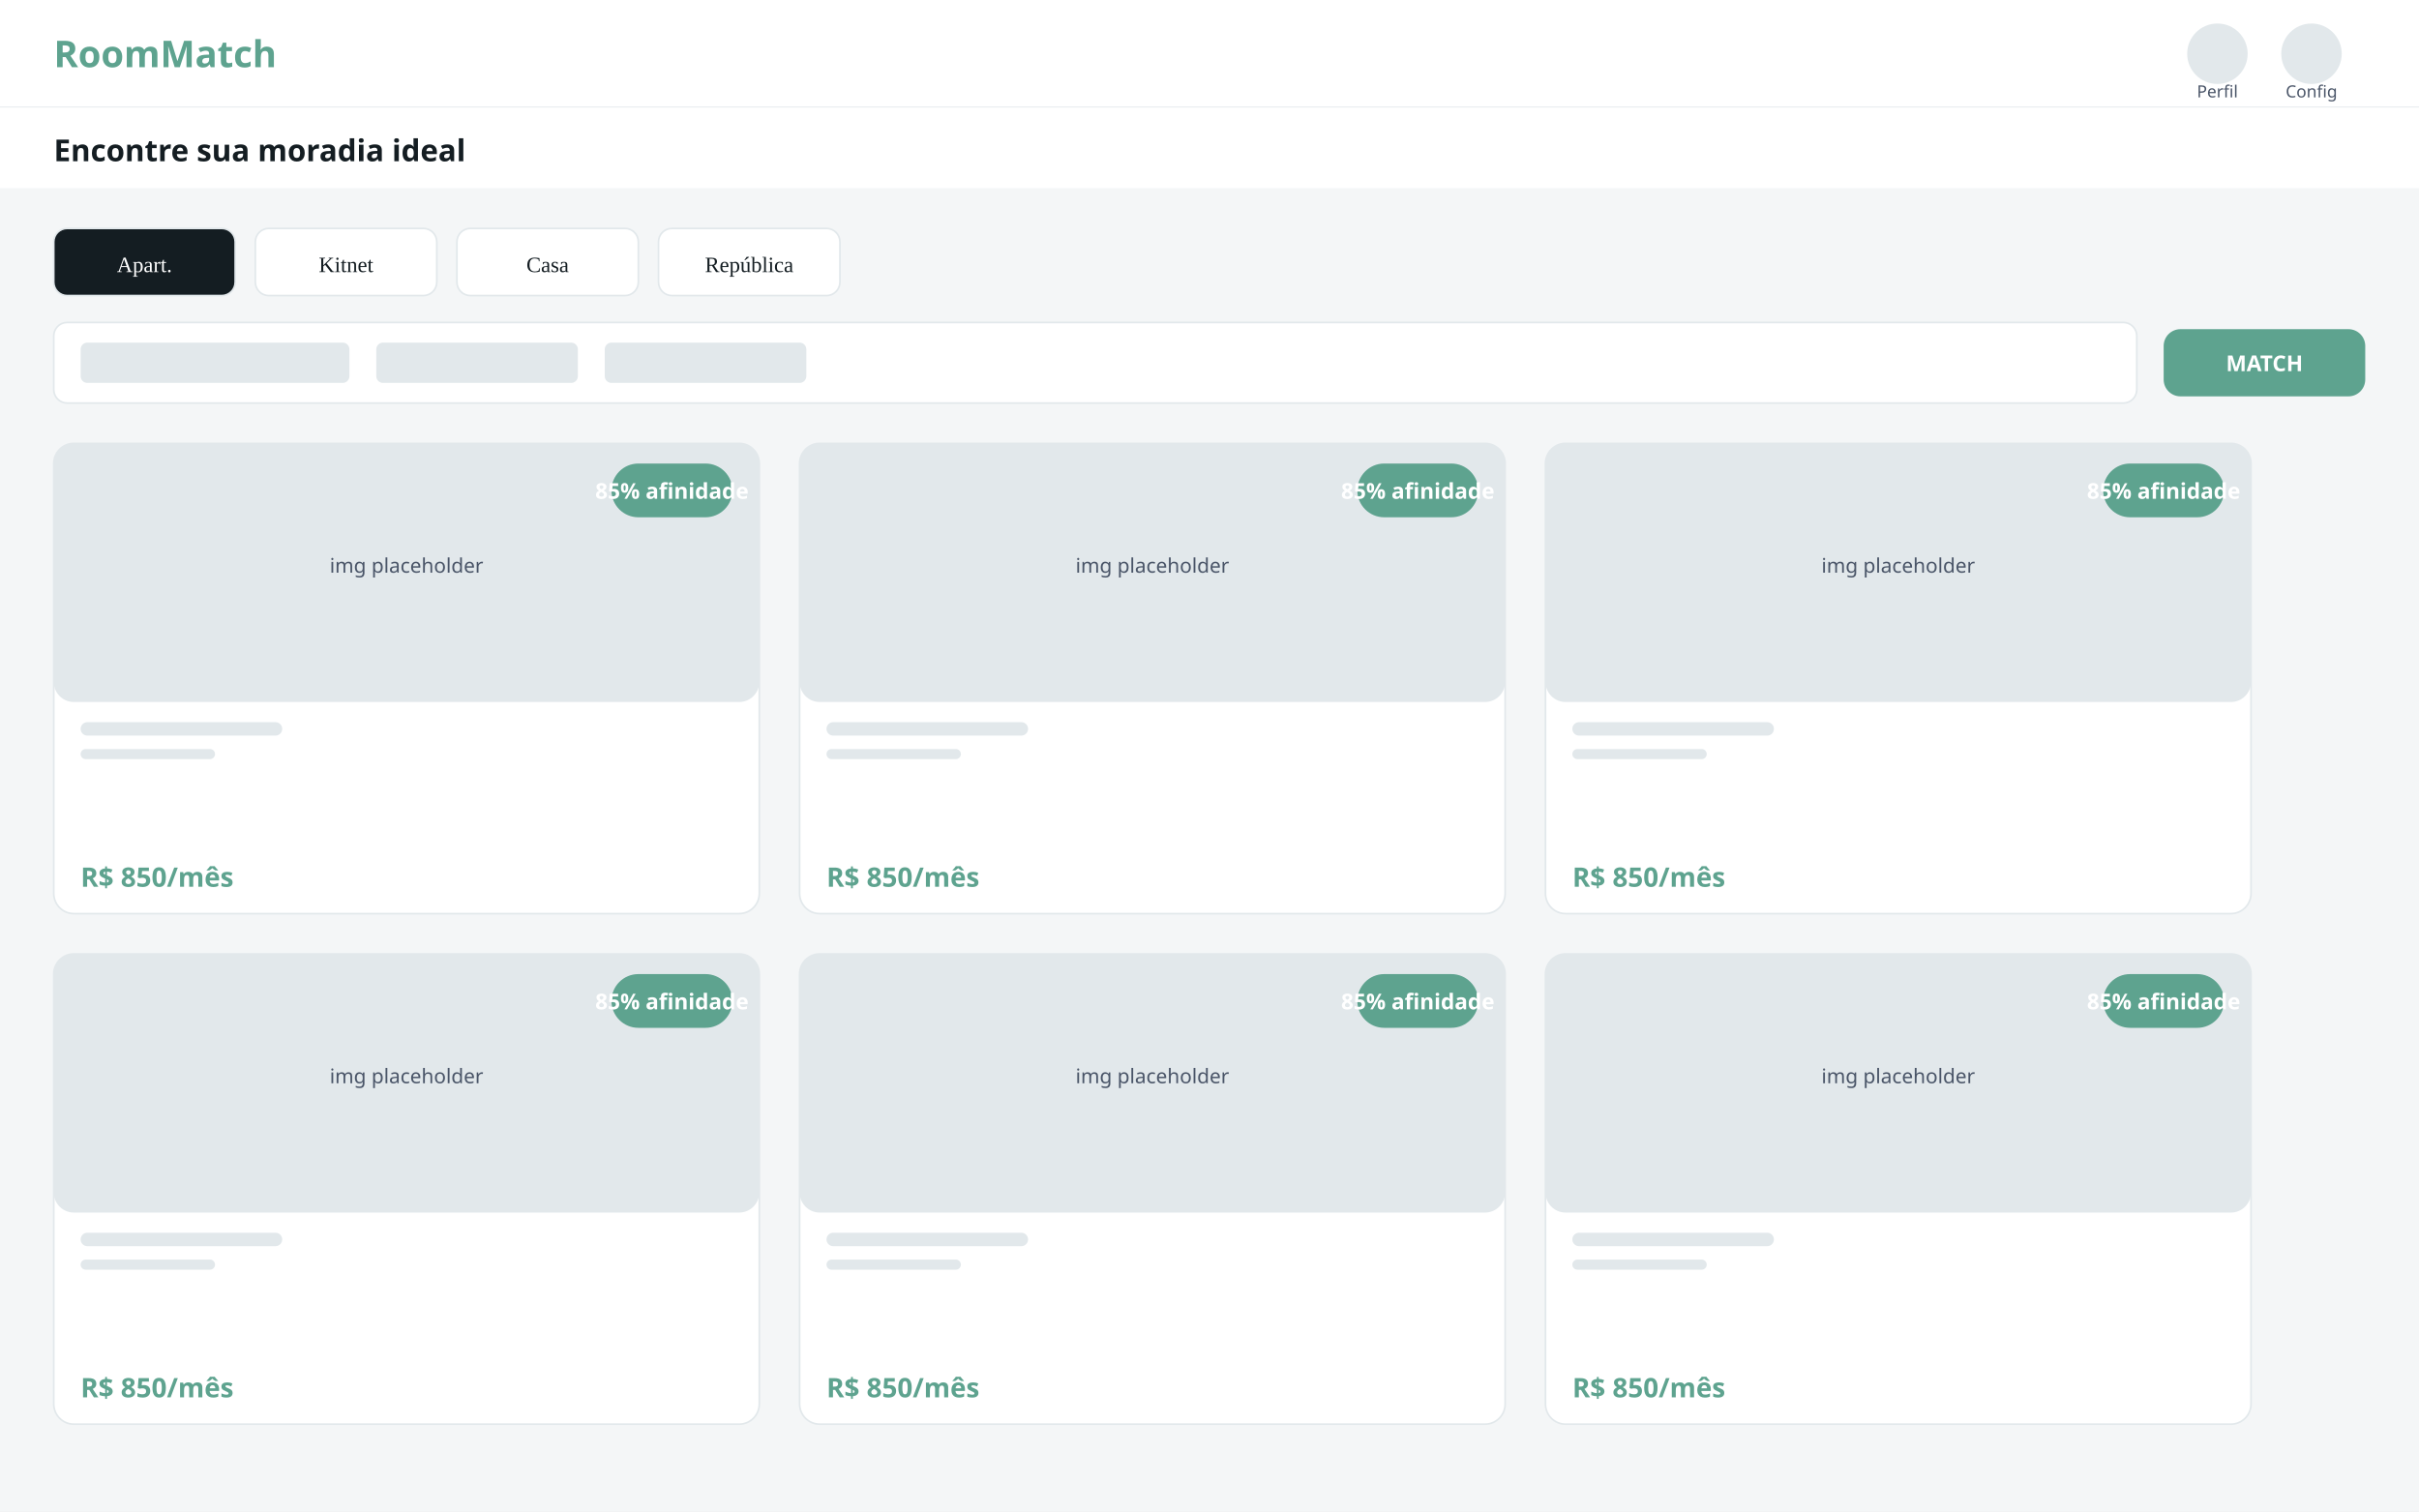
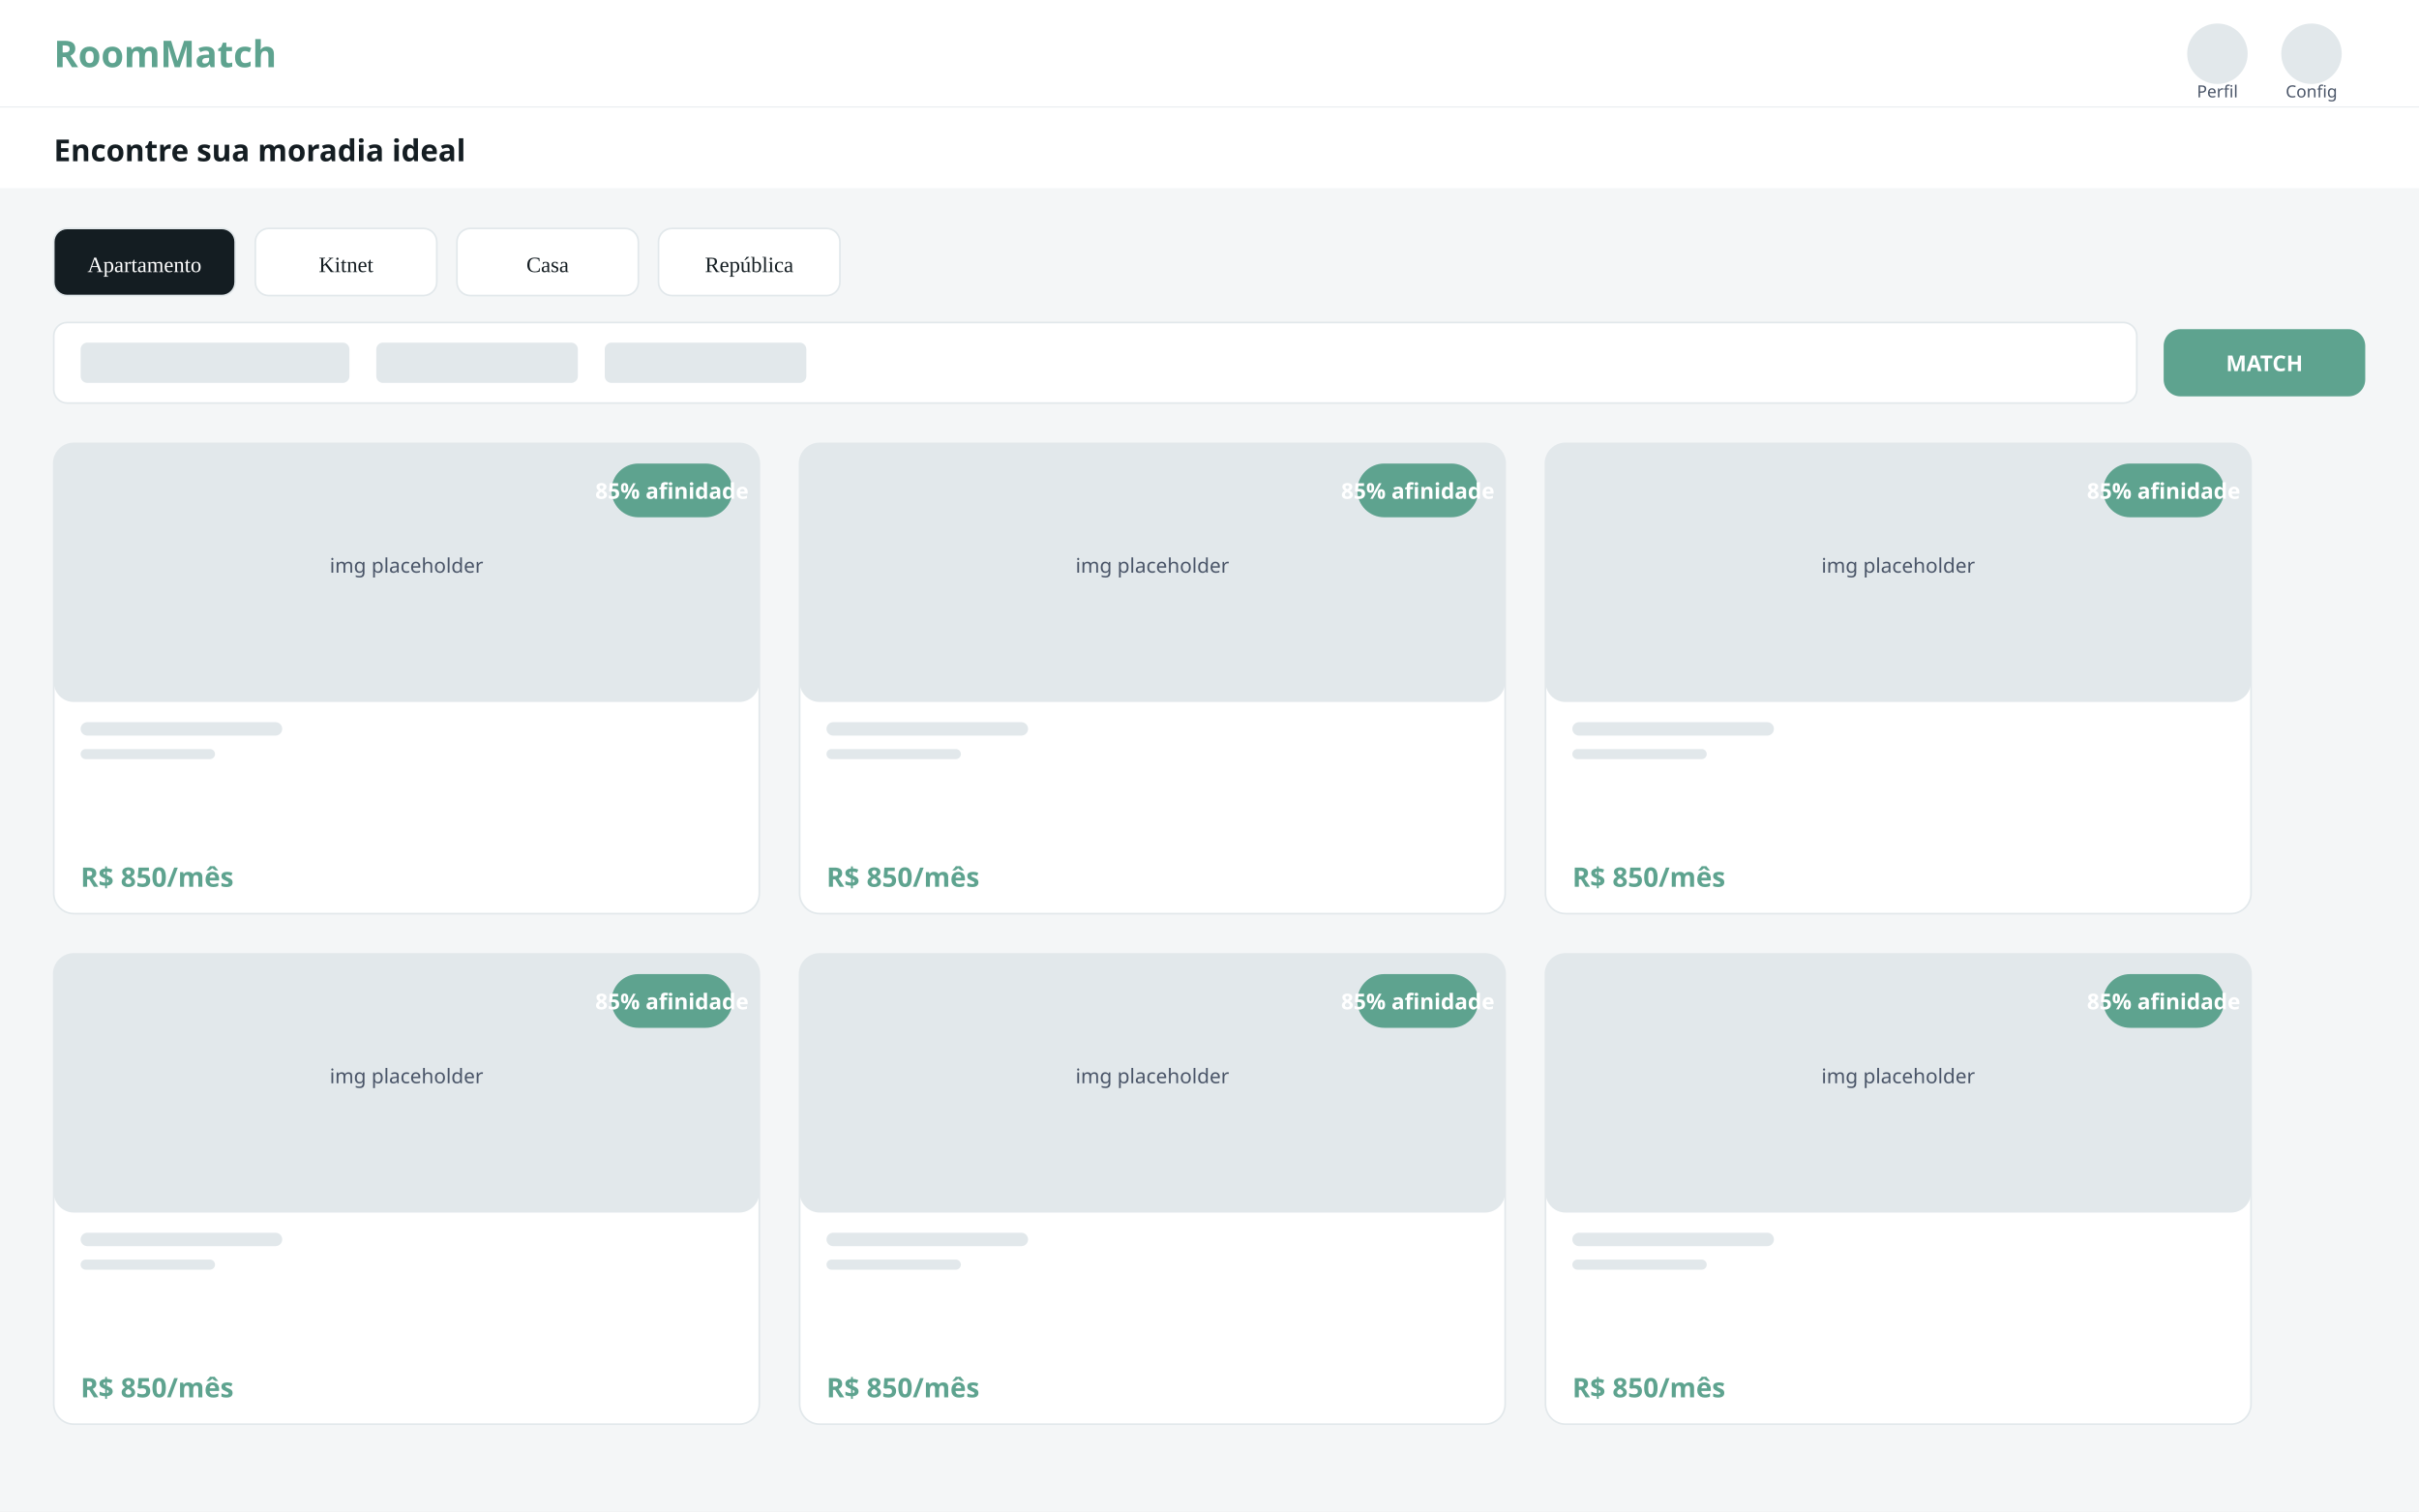
<svg xmlns="http://www.w3.org/2000/svg" width="1440" height="900" viewBox="0 0 1440 900" data-screen="Locatário · Mural (Web)">
  <rect id="bg" width="1440" height="900" fill="#F4F6F7" />
  <g id="component/header">
    <rect x="0" y="0" width="1440" height="64" fill="#FFFFFF" />
    <line x1="0" y1="64" x2="1440" y2="64" stroke="#E2E8EB" />
    <text x="32" y="40" font-family="Comfortaa,sans-serif" font-size="22" font-weight="700" fill="#5EA38F">RoomMatch</text>
    <g id="component/header/nav">
      <circle cx="1320" cy="32" r="18" fill="#E2E8EB" />
      <text x="1320" y="58" text-anchor="middle" font-family="DM Sans,sans-serif" font-size="10" fill="#4A5568">Perfil</text>
      <circle cx="1376" cy="32" r="18" fill="#E2E8EB" />
      <text x="1376" y="58" text-anchor="middle" font-family="DM Sans,sans-serif" font-size="10" fill="#4A5568">Config</text>
    </g>
  </g>
  <g id="component/page-title">
    <rect x="0" y="64" width="1440" height="48" fill="#FFFFFF" />
    <text x="32" y="96" font-family="Comfortaa,sans-serif" font-size="18" font-weight="700" fill="#141D22">Encontre sua moradia ideal</text>
  </g>
-   <g id="component/category-tab/Apart.">
+   <g id="component/category-tab/Apartamento">
    <rect x="32" y="136" width="108" height="40" rx="8" fill="#141D22" stroke="#E2E8EB" />
-     <text x="86" y="162" text-anchor="middle" font-size="13" fill="#FFFFFF">Apart.</text>
+     <text x="86" y="162" text-anchor="middle" font-size="13" fill="#FFFFFF">Apartamento</text>
  </g>
  <g id="component/category-tab/Kitnet">
    <rect x="152" y="136" width="108" height="40" rx="8" fill="#FFFFFF" stroke="#E2E8EB" />
    <text x="206" y="162" text-anchor="middle" font-size="13" fill="#141D22">Kitnet</text>
  </g>
  <g id="component/category-tab/Casa">
    <rect x="272" y="136" width="108" height="40" rx="8" fill="#FFFFFF" stroke="#E2E8EB" />
    <text x="326" y="162" text-anchor="middle" font-size="13" fill="#141D22">Casa</text>
  </g>
  <g id="component/category-tab/República">
    <rect x="392" y="136" width="108" height="40" rx="8" fill="#FFFFFF" stroke="#E2E8EB" />
    <text x="446" y="162" text-anchor="middle" font-size="13" fill="#141D22">República</text>
  </g>
  <g id="component/filter-bar">
    <rect x="32" y="192" width="1240" height="48" rx="8" fill="#FFFFFF" stroke="#E2E8EB" />
    <rect x="48" y="204" width="160" height="24" rx="4" fill="#E2E8EB" />
    <rect x="224" y="204" width="120" height="24" rx="4" fill="#E2E8EB" />
    <rect x="360" y="204" width="120" height="24" rx="4" fill="#E2E8EB" />
  </g>
  <g id="component/button/match">
    <rect x="1288" y="196" width="120" height="40" rx="10" fill="#5EA38F" />
    <text x="1348" y="221" text-anchor="middle" font-family="DM Sans,sans-serif" font-size="13" font-weight="600" fill="#FFFFFF">MATCH</text>
  </g>
  <g id="component/card-grid">
    <g id="component/card-imovel/card-0-0">
      <rect x="32" y="264" width="420" height="280" rx="12" fill="#FFFFFF" stroke="#E2E8EB" />
      <rect x="32" y="264" width="420" height="154" rx="12" fill="#E2E8EB" />
      <text x="242" y="341" text-anchor="middle" font-family="DM Sans,sans-serif" font-size="12" fill="#4A5568">img placeholder</text>
      <g id="component/badge-afinidade">
        <rect x="364" y="276" width="72" height="32" rx="16" fill="#5EA38F" />
        <text x="400" y="297" text-anchor="middle" font-family="DM Sans,sans-serif" font-size="13" font-weight="700" fill="#FFFFFF">85% afinidade</text>
      </g>
      <rect x="48" y="430" width="120" height="8" rx="4" fill="#E2E8EB" />
      <rect x="48" y="446" width="80" height="6" rx="3" fill="#E2E8EB" />
      <text x="48" y="528" font-family="DM Sans,sans-serif" font-size="16" font-weight="700" fill="#5EA38F">R$ 850/mês</text>
    </g>
    <g id="component/card-imovel/card-0-1">
      <rect x="476" y="264" width="420" height="280" rx="12" fill="#FFFFFF" stroke="#E2E8EB" />
      <rect x="476" y="264" width="420" height="154" rx="12" fill="#E2E8EB" />
      <text x="686" y="341" text-anchor="middle" font-family="DM Sans,sans-serif" font-size="12" fill="#4A5568">img placeholder</text>
      <g id="component/badge-afinidade">
        <rect x="808" y="276" width="72" height="32" rx="16" fill="#5EA38F" />
        <text x="844" y="297" text-anchor="middle" font-family="DM Sans,sans-serif" font-size="13" font-weight="700" fill="#FFFFFF">85% afinidade</text>
      </g>
      <rect x="492" y="430" width="120" height="8" rx="4" fill="#E2E8EB" />
      <rect x="492" y="446" width="80" height="6" rx="3" fill="#E2E8EB" />
      <text x="492" y="528" font-family="DM Sans,sans-serif" font-size="16" font-weight="700" fill="#5EA38F">R$ 850/mês</text>
    </g>
    <g id="component/card-imovel/card-0-2">
      <rect x="920" y="264" width="420" height="280" rx="12" fill="#FFFFFF" stroke="#E2E8EB" />
      <rect x="920" y="264" width="420" height="154" rx="12" fill="#E2E8EB" />
      <text x="1130" y="341" text-anchor="middle" font-family="DM Sans,sans-serif" font-size="12" fill="#4A5568">img placeholder</text>
      <g id="component/badge-afinidade">
        <rect x="1252" y="276" width="72" height="32" rx="16" fill="#5EA38F" />
        <text x="1288" y="297" text-anchor="middle" font-family="DM Sans,sans-serif" font-size="13" font-weight="700" fill="#FFFFFF">85% afinidade</text>
      </g>
      <rect x="936" y="430" width="120" height="8" rx="4" fill="#E2E8EB" />
      <rect x="936" y="446" width="80" height="6" rx="3" fill="#E2E8EB" />
      <text x="936" y="528" font-family="DM Sans,sans-serif" font-size="16" font-weight="700" fill="#5EA38F">R$ 850/mês</text>
    </g>
    <g id="component/card-imovel/card-1-0">
      <rect x="32" y="568" width="420" height="280" rx="12" fill="#FFFFFF" stroke="#E2E8EB" />
      <rect x="32" y="568" width="420" height="154" rx="12" fill="#E2E8EB" />
      <text x="242" y="645" text-anchor="middle" font-family="DM Sans,sans-serif" font-size="12" fill="#4A5568">img placeholder</text>
      <g id="component/badge-afinidade">
        <rect x="364" y="580" width="72" height="32" rx="16" fill="#5EA38F" />
        <text x="400" y="601" text-anchor="middle" font-family="DM Sans,sans-serif" font-size="13" font-weight="700" fill="#FFFFFF">85% afinidade</text>
      </g>
      <rect x="48" y="734" width="120" height="8" rx="4" fill="#E2E8EB" />
      <rect x="48" y="750" width="80" height="6" rx="3" fill="#E2E8EB" />
      <text x="48" y="832" font-family="DM Sans,sans-serif" font-size="16" font-weight="700" fill="#5EA38F">R$ 850/mês</text>
    </g>
    <g id="component/card-imovel/card-1-1">
      <rect x="476" y="568" width="420" height="280" rx="12" fill="#FFFFFF" stroke="#E2E8EB" />
      <rect x="476" y="568" width="420" height="154" rx="12" fill="#E2E8EB" />
      <text x="686" y="645" text-anchor="middle" font-family="DM Sans,sans-serif" font-size="12" fill="#4A5568">img placeholder</text>
      <g id="component/badge-afinidade">
        <rect x="808" y="580" width="72" height="32" rx="16" fill="#5EA38F" />
        <text x="844" y="601" text-anchor="middle" font-family="DM Sans,sans-serif" font-size="13" font-weight="700" fill="#FFFFFF">85% afinidade</text>
      </g>
      <rect x="492" y="734" width="120" height="8" rx="4" fill="#E2E8EB" />
      <rect x="492" y="750" width="80" height="6" rx="3" fill="#E2E8EB" />
      <text x="492" y="832" font-family="DM Sans,sans-serif" font-size="16" font-weight="700" fill="#5EA38F">R$ 850/mês</text>
    </g>
    <g id="component/card-imovel/card-1-2">
      <rect x="920" y="568" width="420" height="280" rx="12" fill="#FFFFFF" stroke="#E2E8EB" />
      <rect x="920" y="568" width="420" height="154" rx="12" fill="#E2E8EB" />
      <text x="1130" y="645" text-anchor="middle" font-family="DM Sans,sans-serif" font-size="12" fill="#4A5568">img placeholder</text>
      <g id="component/badge-afinidade">
        <rect x="1252" y="580" width="72" height="32" rx="16" fill="#5EA38F" />
        <text x="1288" y="601" text-anchor="middle" font-family="DM Sans,sans-serif" font-size="13" font-weight="700" fill="#FFFFFF">85% afinidade</text>
      </g>
      <rect x="936" y="734" width="120" height="8" rx="4" fill="#E2E8EB" />
      <rect x="936" y="750" width="80" height="6" rx="3" fill="#E2E8EB" />
      <text x="936" y="832" font-family="DM Sans,sans-serif" font-size="16" font-weight="700" fill="#5EA38F">R$ 850/mês</text>
    </g>
  </g>
</svg>
